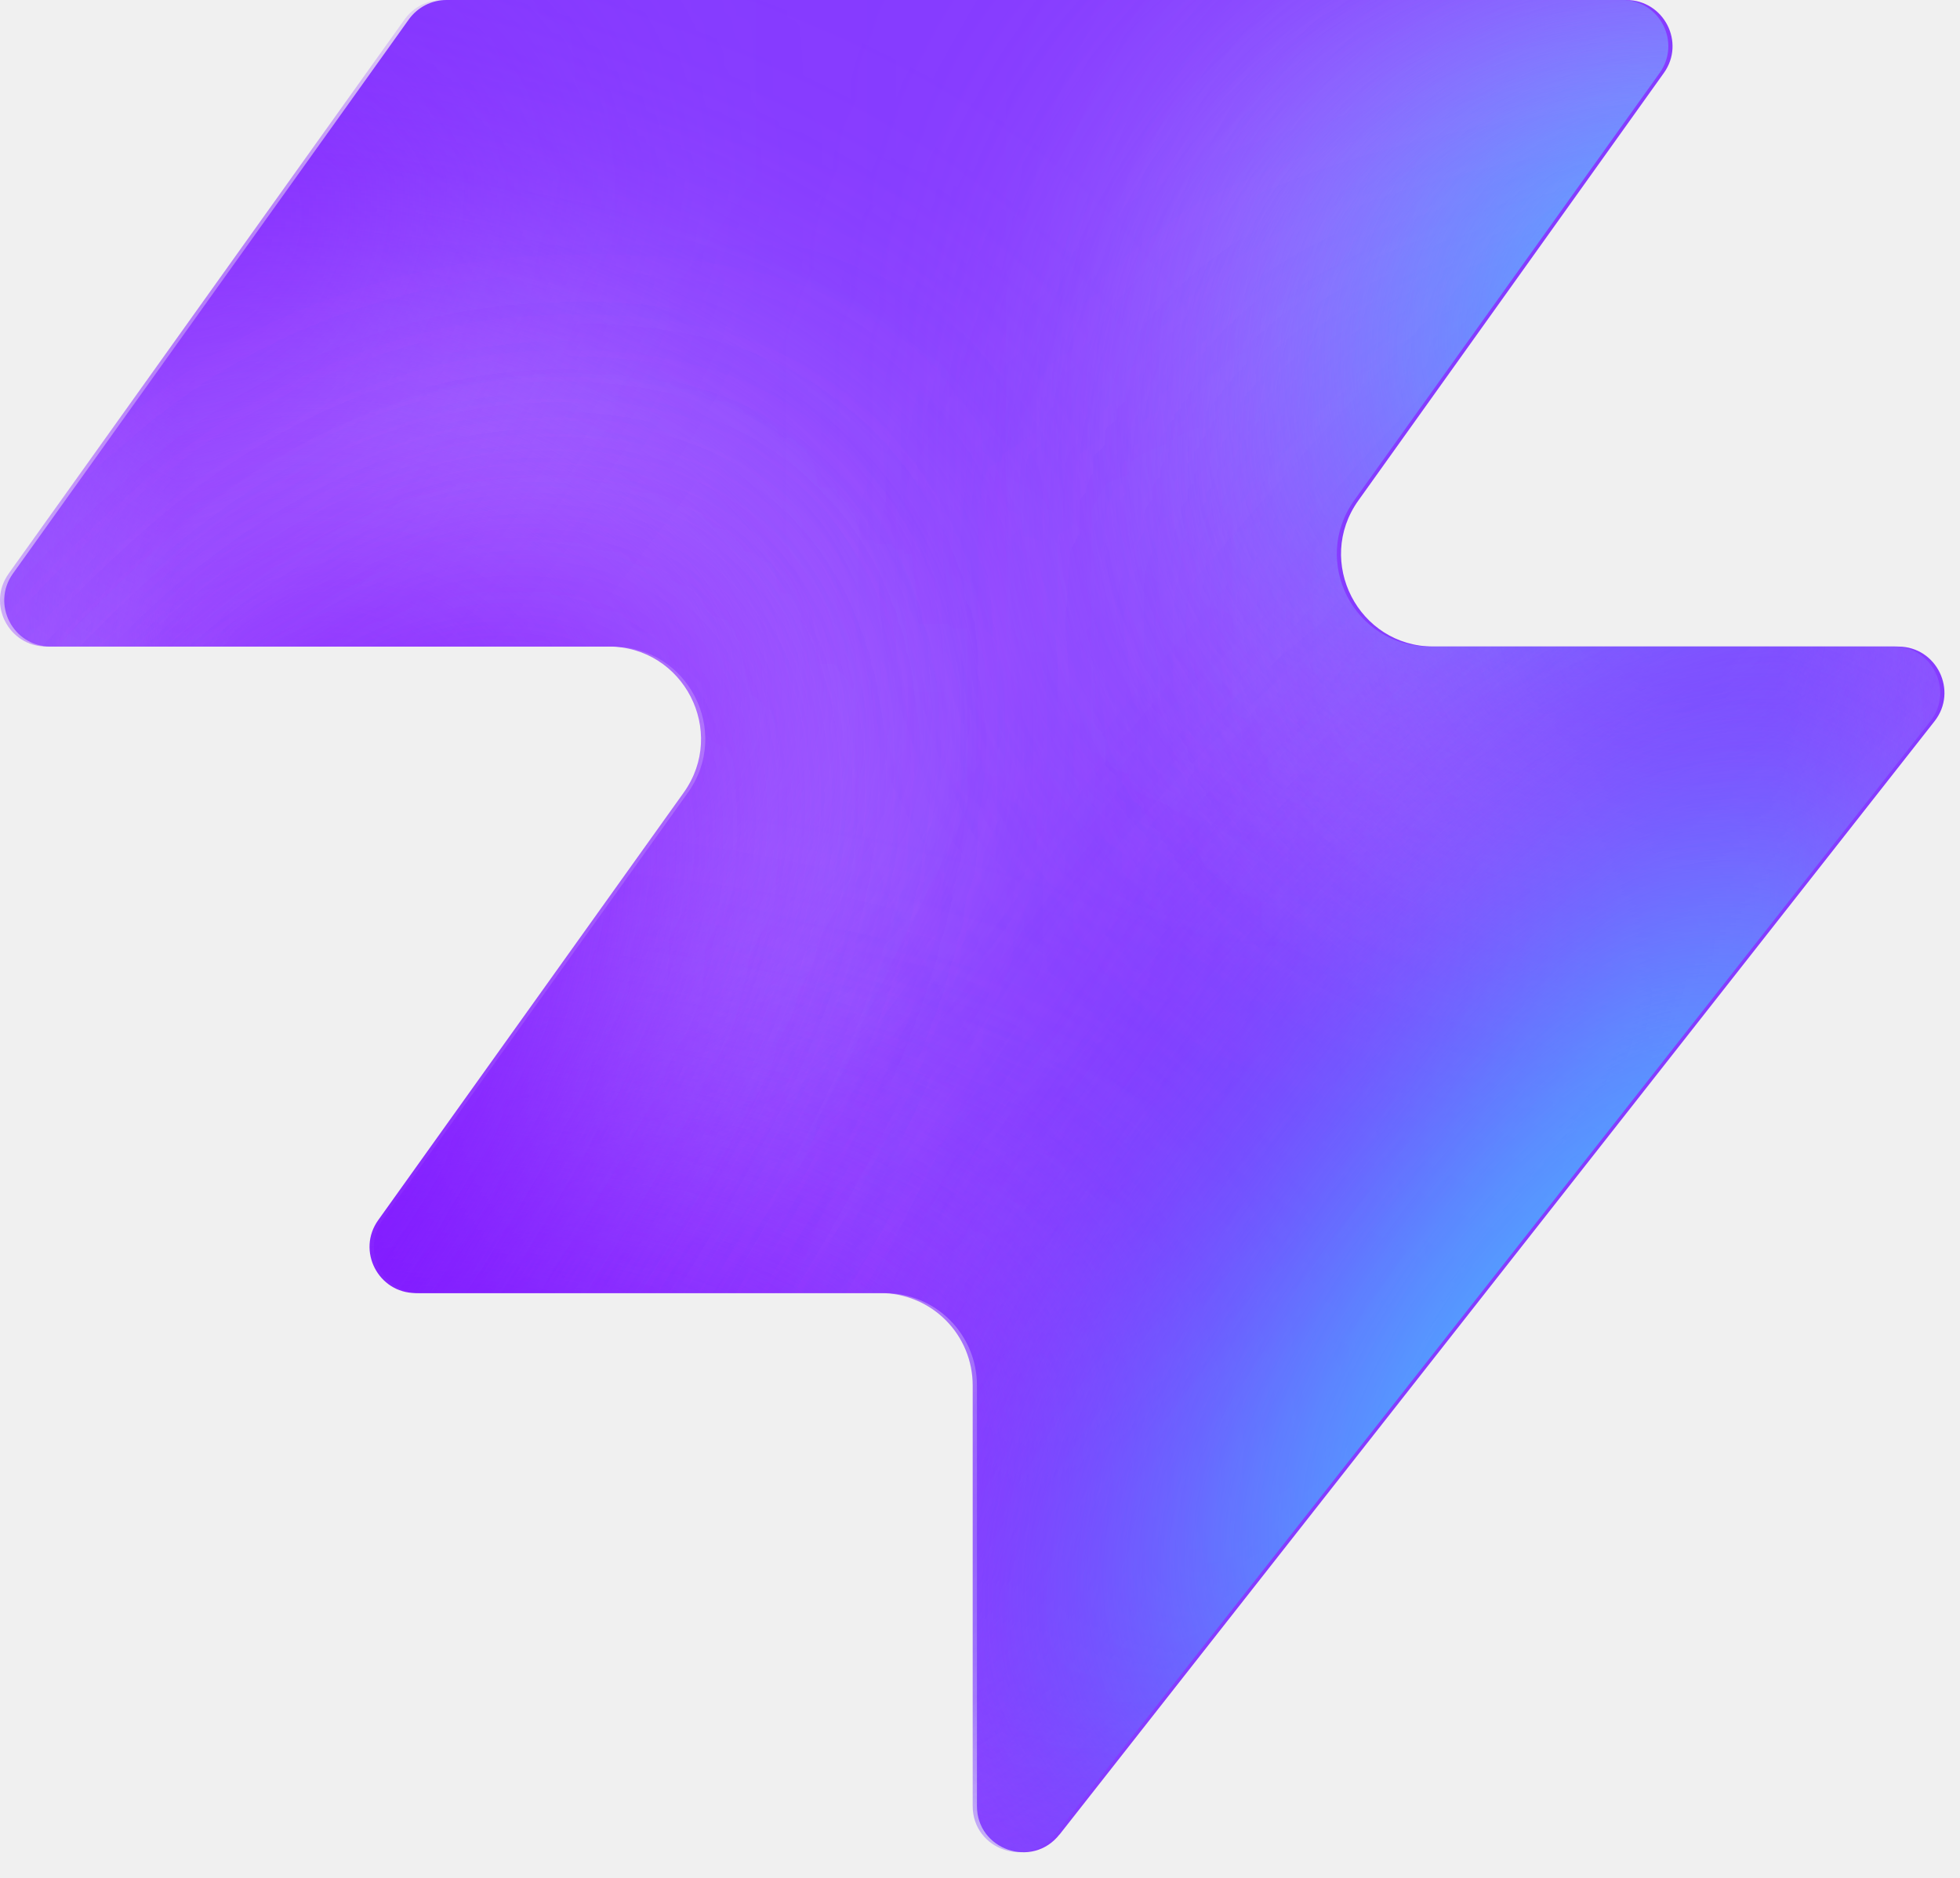
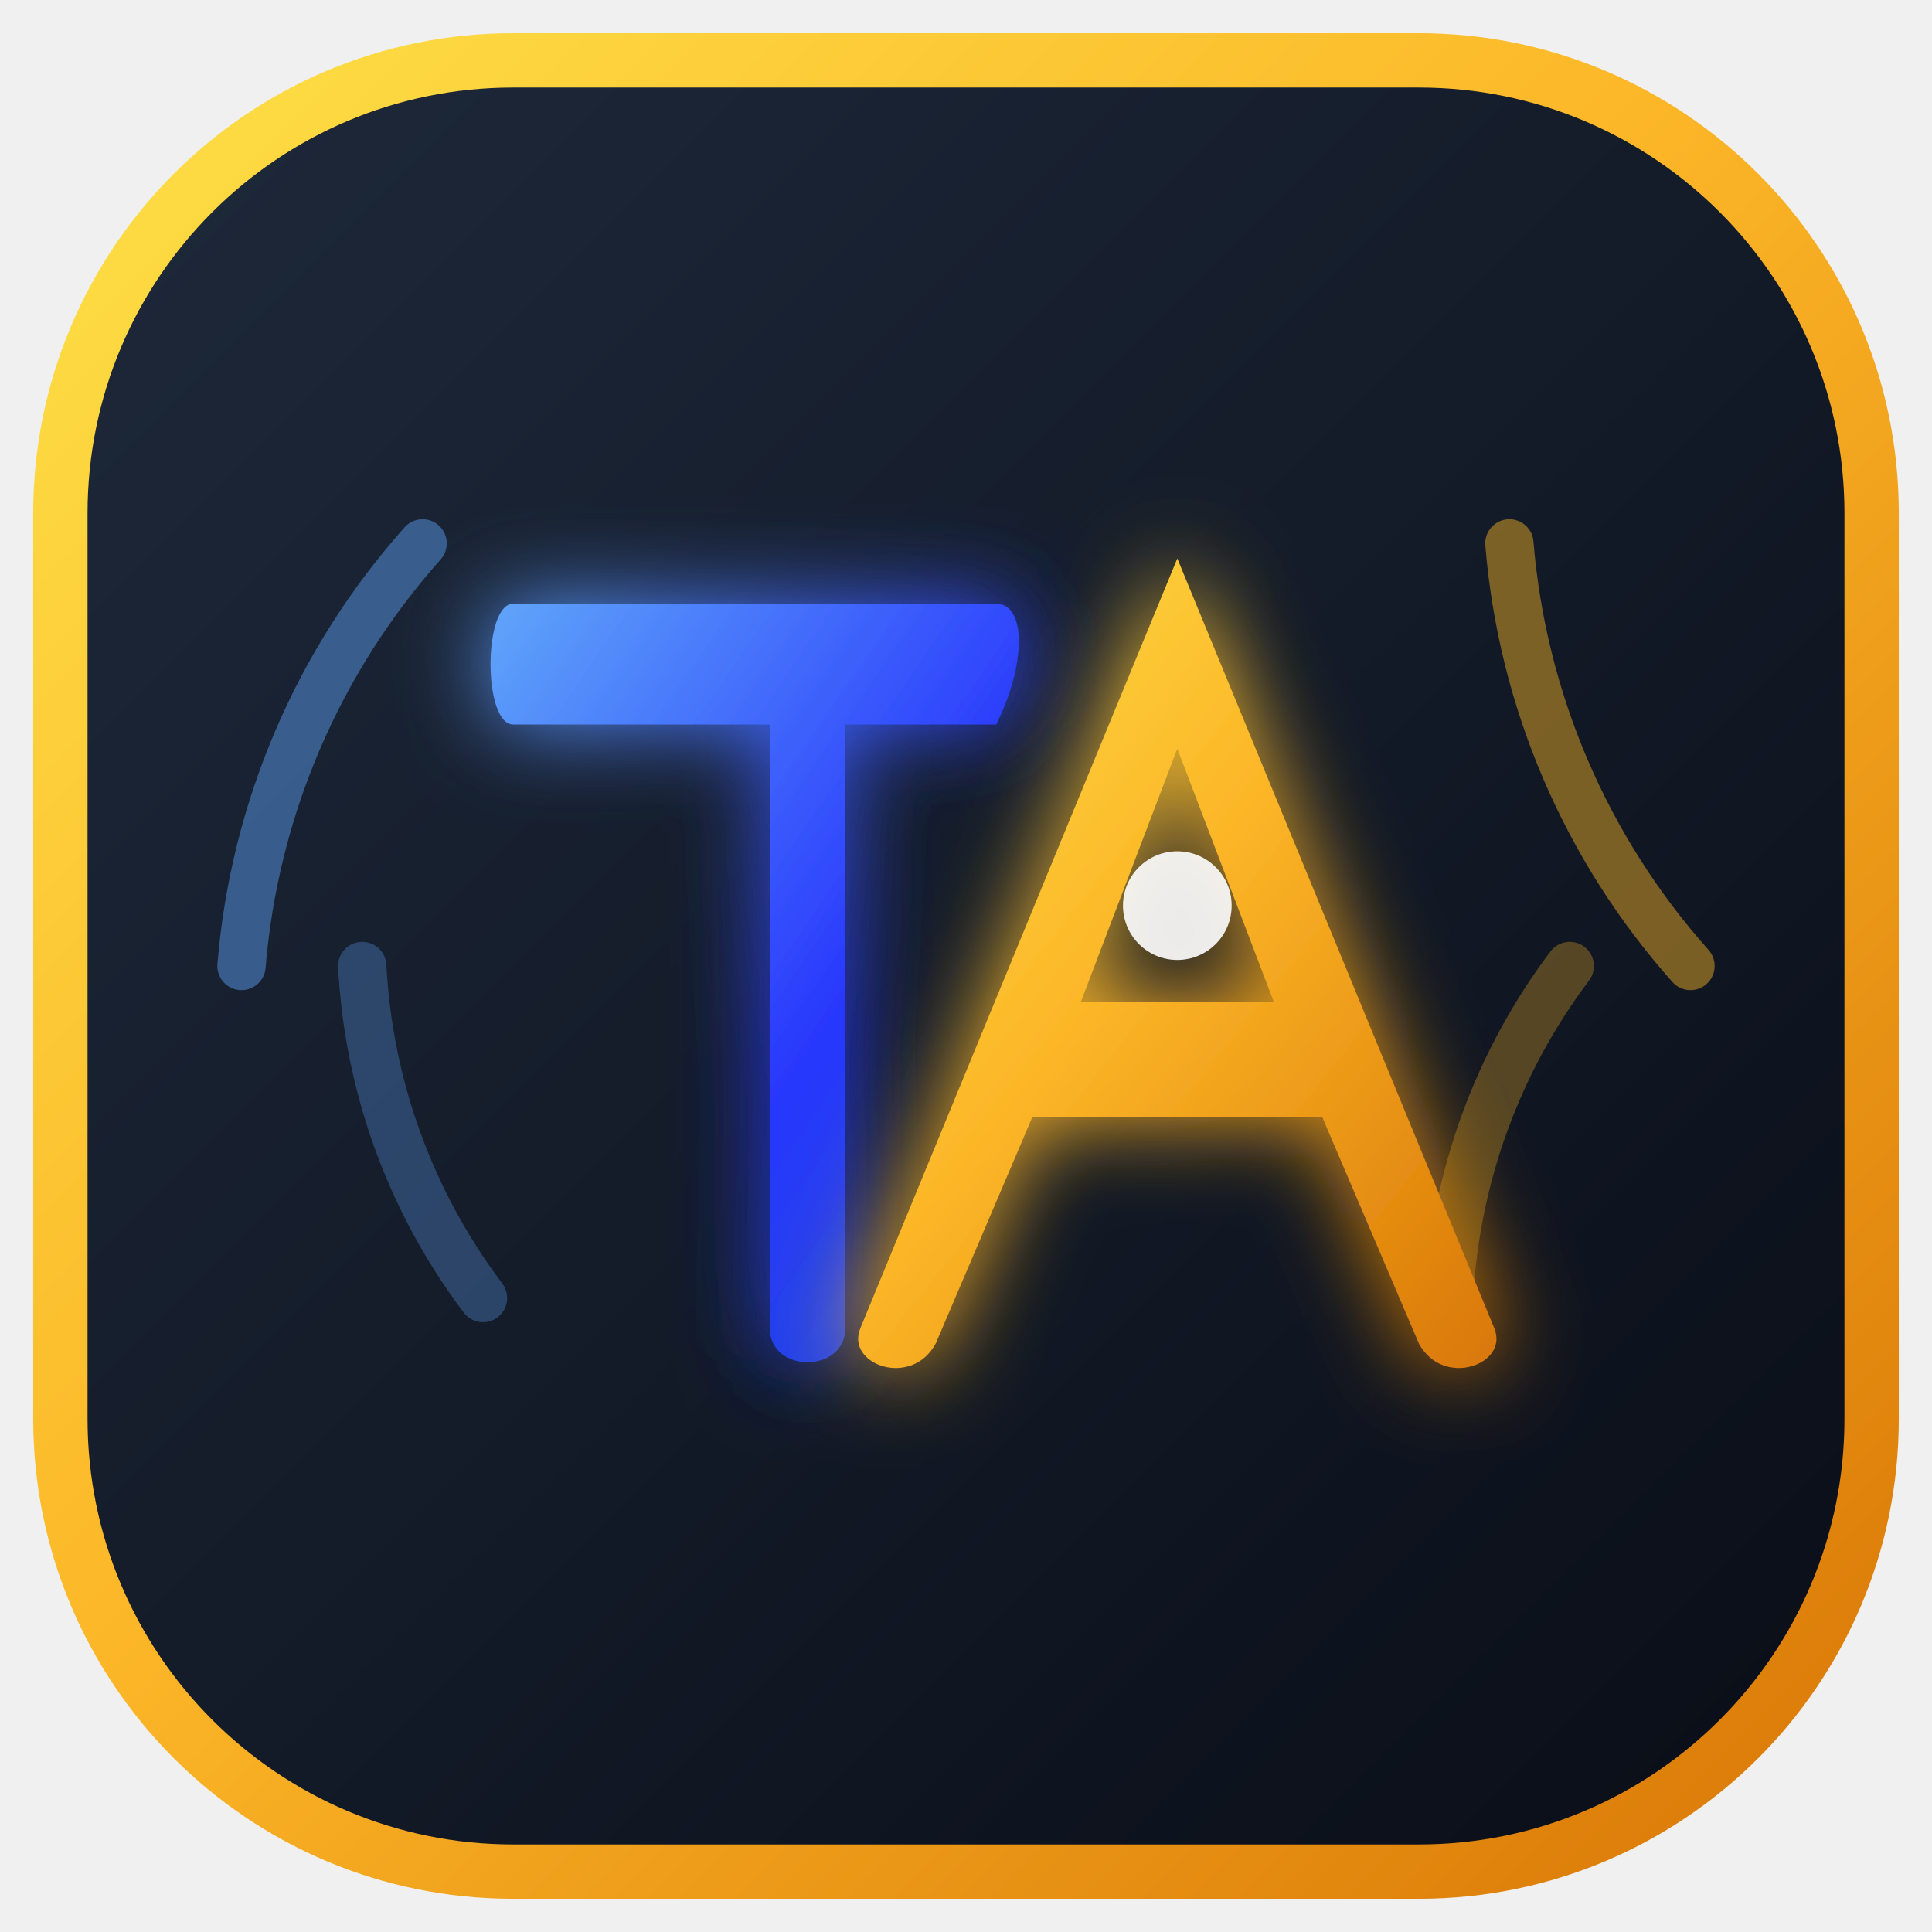
- <svg xmlns="http://www.w3.org/2000/svg" width="48" height="46" fill="none" viewBox="0 0 48 46">
-   <path fill="#863bff" d="M25.946 44.938c-.664.845-2.021.375-2.021-.698V33.937a2.26 2.26 0 0 0-2.262-2.262H10.287c-.92 0-1.456-1.04-.92-1.788l7.48-10.471c1.07-1.497 0-3.578-1.842-3.578H1.237c-.92 0-1.456-1.04-.92-1.788L10.013.474c.214-.297.556-.474.92-.474h28.894c.92 0 1.456 1.04.92 1.788l-7.48 10.471c-1.07 1.498 0 3.579 1.842 3.579h11.377c.943 0 1.473 1.088.89 1.83L25.947 44.94z" style="fill:#863bff;fill:color(display-p3 .525 .23 1);fill-opacity:1" />
-   <mask id="a" width="48" height="46" x="0" y="0" maskUnits="userSpaceOnUse" style="mask-type:alpha">
-     <path fill="#000" d="M25.842 44.938c-.664.844-2.021.375-2.021-.698V33.937a2.26 2.26 0 0 0-2.262-2.262H10.183c-.92 0-1.456-1.04-.92-1.788l7.48-10.471c1.07-1.498 0-3.579-1.842-3.579H1.133c-.92 0-1.456-1.04-.92-1.787L9.91.473c.214-.297.556-.474.92-.474h28.894c.92 0 1.456 1.04.92 1.788l-7.48 10.471c-1.07 1.498 0 3.578 1.842 3.578h11.377c.943 0 1.473 1.088.89 1.832L25.843 44.94z" style="fill:#000;fill-opacity:1" />
-   </mask>
-   <g mask="url(#a)">
-     <g filter="url(#b)">
-       <ellipse cx="5.508" cy="14.704" fill="#ede6ff" rx="5.508" ry="14.704" style="fill:#ede6ff;fill:color(display-p3 .927 .903 1);fill-opacity:1" transform="matrix(.00324 1 1 -.00324 -4.47 31.516)" />
-     </g>
-     <g filter="url(#c)">
-       <ellipse cx="10.399" cy="29.851" fill="#ede6ff" rx="10.399" ry="29.851" style="fill:#ede6ff;fill:color(display-p3 .927 .903 1);fill-opacity:1" transform="matrix(.00324 1 1 -.00324 -39.328 7.883)" />
-     </g>
-     <g filter="url(#d)">
-       <ellipse cx="5.508" cy="30.487" fill="#7e14ff" rx="5.508" ry="30.487" style="fill:#7e14ff;fill:color(display-p3 .492 .077 1);fill-opacity:1" transform="rotate(89.814 -25.913 -14.639)scale(1 -1)" />
-     </g>
-     <g filter="url(#e)">
-       <ellipse cx="5.508" cy="30.599" fill="#7e14ff" rx="5.508" ry="30.599" style="fill:#7e14ff;fill:color(display-p3 .492 .077 1);fill-opacity:1" transform="rotate(89.814 -32.644 -3.334)scale(1 -1)" />
-     </g>
-     <g filter="url(#f)">
-       <ellipse cx="5.508" cy="30.599" fill="#7e14ff" rx="5.508" ry="30.599" style="fill:#7e14ff;fill:color(display-p3 .492 .077 1);fill-opacity:1" transform="matrix(.00324 1 1 -.00324 -34.34 30.47)" />
-     </g>
-     <g filter="url(#g)">
-       <ellipse cx="14.072" cy="22.078" fill="#ede6ff" rx="14.072" ry="22.078" style="fill:#ede6ff;fill:color(display-p3 .927 .903 1);fill-opacity:1" transform="rotate(93.35 24.506 48.493)scale(-1 1)" />
-     </g>
-     <g filter="url(#h)">
-       <ellipse cx="3.47" cy="21.501" fill="#7e14ff" rx="3.47" ry="21.501" style="fill:#7e14ff;fill:color(display-p3 .492 .077 1);fill-opacity:1" transform="rotate(89.009 28.708 47.59)scale(-1 1)" />
-     </g>
-     <g filter="url(#i)">
-       <ellipse cx="3.47" cy="21.501" fill="#7e14ff" rx="3.47" ry="21.501" style="fill:#7e14ff;fill:color(display-p3 .492 .077 1);fill-opacity:1" transform="rotate(89.009 28.708 47.59)scale(-1 1)" />
-     </g>
-     <g filter="url(#j)">
-       <ellipse cx=".387" cy="8.972" fill="#7e14ff" rx="4.407" ry="29.108" style="fill:#7e14ff;fill:color(display-p3 .492 .077 1);fill-opacity:1" transform="rotate(39.51 .387 8.972)" />
-     </g>
-     <g filter="url(#k)">
-       <ellipse cx="47.523" cy="-6.092" fill="#7e14ff" rx="4.407" ry="29.108" style="fill:#7e14ff;fill:color(display-p3 .492 .077 1);fill-opacity:1" transform="rotate(37.892 47.523 -6.092)" />
-     </g>
-     <g filter="url(#l)">
-       <ellipse cx="41.412" cy="6.333" fill="#47bfff" rx="5.971" ry="9.665" style="fill:#47bfff;fill:color(display-p3 .28 .748 1);fill-opacity:1" transform="rotate(37.892 41.412 6.333)" />
-     </g>
-     <g filter="url(#m)">
-       <ellipse cx="-1.879" cy="38.332" fill="#7e14ff" rx="4.407" ry="29.108" style="fill:#7e14ff;fill:color(display-p3 .492 .077 1);fill-opacity:1" transform="rotate(37.892 -1.88 38.332)" />
-     </g>
-     <g filter="url(#n)">
-       <ellipse cx="-1.879" cy="38.332" fill="#7e14ff" rx="4.407" ry="29.108" style="fill:#7e14ff;fill:color(display-p3 .492 .077 1);fill-opacity:1" transform="rotate(37.892 -1.88 38.332)" />
-     </g>
-     <g filter="url(#o)">
-       <ellipse cx="35.651" cy="29.907" fill="#7e14ff" rx="4.407" ry="29.108" style="fill:#7e14ff;fill:color(display-p3 .492 .077 1);fill-opacity:1" transform="rotate(37.892 35.651 29.907)" />
-     </g>
-     <g filter="url(#p)">
-       <ellipse cx="38.418" cy="32.4" fill="#47bfff" rx="5.971" ry="15.297" style="fill:#47bfff;fill:color(display-p3 .28 .748 1);fill-opacity:1" transform="rotate(37.892 38.418 32.4)" />
-     </g>
-   </g>
+ <svg xmlns="http://www.w3.org/2000/svg" viewBox="0 0 64 64" width="64" height="64">
  <defs>
-     <filter id="b" width="60.045" height="41.654" x="-19.77" y="16.149" color-interpolation-filters="sRGB" filterUnits="userSpaceOnUse">
-       <feFlood flood-opacity="0" result="BackgroundImageFix" />
-       <feBlend in="SourceGraphic" in2="BackgroundImageFix" result="shape" />
-       <feGaussianBlur result="effect1_foregroundBlur_2002_17158" stdDeviation="7.659" />
-     </filter>
-     <filter id="c" width="90.34" height="51.437" x="-54.613" y="-7.533" color-interpolation-filters="sRGB" filterUnits="userSpaceOnUse">
-       <feFlood flood-opacity="0" result="BackgroundImageFix" />
-       <feBlend in="SourceGraphic" in2="BackgroundImageFix" result="shape" />
-       <feGaussianBlur result="effect1_foregroundBlur_2002_17158" stdDeviation="7.659" />
-     </filter>
-     <filter id="d" width="79.355" height="29.4" x="-49.64" y="2.03" color-interpolation-filters="sRGB" filterUnits="userSpaceOnUse">
-       <feFlood flood-opacity="0" result="BackgroundImageFix" />
-       <feBlend in="SourceGraphic" in2="BackgroundImageFix" result="shape" />
-       <feGaussianBlur result="effect1_foregroundBlur_2002_17158" stdDeviation="4.596" />
-     </filter>
-     <filter id="e" width="79.579" height="29.4" x="-45.045" y="20.029" color-interpolation-filters="sRGB" filterUnits="userSpaceOnUse">
-       <feFlood flood-opacity="0" result="BackgroundImageFix" />
-       <feBlend in="SourceGraphic" in2="BackgroundImageFix" result="shape" />
-       <feGaussianBlur result="effect1_foregroundBlur_2002_17158" stdDeviation="4.596" />
-     </filter>
-     <filter id="f" width="79.579" height="29.4" x="-43.513" y="21.178" color-interpolation-filters="sRGB" filterUnits="userSpaceOnUse">
-       <feFlood flood-opacity="0" result="BackgroundImageFix" />
-       <feBlend in="SourceGraphic" in2="BackgroundImageFix" result="shape" />
-       <feGaussianBlur result="effect1_foregroundBlur_2002_17158" stdDeviation="4.596" />
-     </filter>
-     <filter id="g" width="74.749" height="58.852" x="15.756" y="-17.901" color-interpolation-filters="sRGB" filterUnits="userSpaceOnUse">
-       <feFlood flood-opacity="0" result="BackgroundImageFix" />
-       <feBlend in="SourceGraphic" in2="BackgroundImageFix" result="shape" />
-       <feGaussianBlur result="effect1_foregroundBlur_2002_17158" stdDeviation="7.659" />
-     </filter>
-     <filter id="h" width="61.377" height="25.362" x="23.548" y="2.284" color-interpolation-filters="sRGB" filterUnits="userSpaceOnUse">
-       <feFlood flood-opacity="0" result="BackgroundImageFix" />
-       <feBlend in="SourceGraphic" in2="BackgroundImageFix" result="shape" />
-       <feGaussianBlur result="effect1_foregroundBlur_2002_17158" stdDeviation="4.596" />
-     </filter>
-     <filter id="i" width="61.377" height="25.362" x="23.548" y="2.284" color-interpolation-filters="sRGB" filterUnits="userSpaceOnUse">
-       <feFlood flood-opacity="0" result="BackgroundImageFix" />
-       <feBlend in="SourceGraphic" in2="BackgroundImageFix" result="shape" />
-       <feGaussianBlur result="effect1_foregroundBlur_2002_17158" stdDeviation="4.596" />
-     </filter>
-     <filter id="j" width="56.045" height="63.649" x="-27.636" y="-22.853" color-interpolation-filters="sRGB" filterUnits="userSpaceOnUse">
-       <feFlood flood-opacity="0" result="BackgroundImageFix" />
-       <feBlend in="SourceGraphic" in2="BackgroundImageFix" result="shape" />
-       <feGaussianBlur result="effect1_foregroundBlur_2002_17158" stdDeviation="4.596" />
-     </filter>
-     <filter id="k" width="54.814" height="64.646" x="20.116" y="-38.415" color-interpolation-filters="sRGB" filterUnits="userSpaceOnUse">
-       <feFlood flood-opacity="0" result="BackgroundImageFix" />
-       <feBlend in="SourceGraphic" in2="BackgroundImageFix" result="shape" />
-       <feGaussianBlur result="effect1_foregroundBlur_2002_17158" stdDeviation="4.596" />
-     </filter>
-     <filter id="l" width="33.541" height="35.313" x="24.641" y="-11.323" color-interpolation-filters="sRGB" filterUnits="userSpaceOnUse">
-       <feFlood flood-opacity="0" result="BackgroundImageFix" />
-       <feBlend in="SourceGraphic" in2="BackgroundImageFix" result="shape" />
-       <feGaussianBlur result="effect1_foregroundBlur_2002_17158" stdDeviation="4.596" />
-     </filter>
-     <filter id="m" width="54.814" height="64.646" x="-29.286" y="6.009" color-interpolation-filters="sRGB" filterUnits="userSpaceOnUse">
-       <feFlood flood-opacity="0" result="BackgroundImageFix" />
-       <feBlend in="SourceGraphic" in2="BackgroundImageFix" result="shape" />
-       <feGaussianBlur result="effect1_foregroundBlur_2002_17158" stdDeviation="4.596" />
-     </filter>
-     <filter id="n" width="54.814" height="64.646" x="-29.286" y="6.009" color-interpolation-filters="sRGB" filterUnits="userSpaceOnUse">
-       <feFlood flood-opacity="0" result="BackgroundImageFix" />
-       <feBlend in="SourceGraphic" in2="BackgroundImageFix" result="shape" />
-       <feGaussianBlur result="effect1_foregroundBlur_2002_17158" stdDeviation="4.596" />
-     </filter>
-     <filter id="o" width="54.814" height="64.646" x="8.244" y="-2.416" color-interpolation-filters="sRGB" filterUnits="userSpaceOnUse">
-       <feFlood flood-opacity="0" result="BackgroundImageFix" />
-       <feBlend in="SourceGraphic" in2="BackgroundImageFix" result="shape" />
-       <feGaussianBlur result="effect1_foregroundBlur_2002_17158" stdDeviation="4.596" />
-     </filter>
-     <filter id="p" width="39.409" height="43.623" x="18.713" y="10.588" color-interpolation-filters="sRGB" filterUnits="userSpaceOnUse">
-       <feFlood flood-opacity="0" result="BackgroundImageFix" />
-       <feBlend in="SourceGraphic" in2="BackgroundImageFix" result="shape" />
-       <feGaussianBlur result="effect1_foregroundBlur_2002_17158" stdDeviation="4.596" />
+     <linearGradient id="taBgGrad" x1="0%" y1="0%" x2="100%" y2="100%">
+       <stop offset="0%" stop-color="#1e293b" />
+       <stop offset="100%" stop-color="#090d16" />
+     </linearGradient>
+     <linearGradient id="taGoldGrad" x1="0%" y1="0%" x2="100%" y2="100%">
+       <stop offset="0%" stop-color="#fde047" />
+       <stop offset="45%" stop-color="#fcb728" />
+       <stop offset="100%" stop-color="#d97706" />
+     </linearGradient>
+     <linearGradient id="taBlueGrad" x1="0%" y1="0%" x2="100%" y2="100%">
+       <stop offset="0%" stop-color="#60a5fa" />
+       <stop offset="60%" stop-color="#2837fc" />
+       <stop offset="100%" stop-color="#1d4ed8" />
+     </linearGradient>
+     <filter id="taGlow" x="-20%" y="-20%" width="140%" height="140%">
+       <feGaussianBlur stdDeviation="1.5" result="blur" />
+       <feComposite in="SourceGraphic" in2="blur" operator="over" />
    </filter>
  </defs>
+   <rect x="2" y="2" width="60" height="60" rx="15" fill="url(#taBgGrad)" stroke="url(#taGoldGrad)" stroke-width="1.8" />
+   <path d="M 8 32 A 24 24 0 0 1 14 18" fill="none" stroke="#60a5fa" stroke-width="1.6" stroke-linecap="round" opacity="0.45" />
+   <path d="M 56 32 A 24 24 0 0 1 50 18" fill="none" stroke="#fcb728" stroke-width="1.6" stroke-linecap="round" opacity="0.45" />
+   <path d="M 12 32 A 20 20 0 0 0 16 43" fill="none" stroke="#60a5fa" stroke-width="1.6" stroke-linecap="round" opacity="0.3" />
+   <path d="M 52 32 A 20 20 0 0 0 48 43" fill="none" stroke="#fcb728" stroke-width="1.6" stroke-linecap="round" opacity="0.3" />
+   <path d="M 17 20 L 33 20 C 34 20 34 22 33 24 L 28 24 L 28 44 C 28 45.5 25.5 45.5 25.5 44 L 25.5 24 L 17 24 C 16 24 16 20 17 20 Z" fill="url(#taBlueGrad)" filter="url(#taGlow)" />
+   <path d="M 39 18.5 L 49.5 44 C 50 45.2 47.8 46 47 44.5 L 43.8 37 L 34.2 37 L 31 44.5 C 30.2 46 28 45.2 28.5 44 L 39 18.5 Z M 39 24.8 L 35.8 33.2 L 42.2 33.2 Z" fill="url(#taGoldGrad)" filter="url(#taGlow)" />
+   <circle cx="39" cy="30" r="1.8" fill="#ffffff" opacity="0.9" />
</svg>
